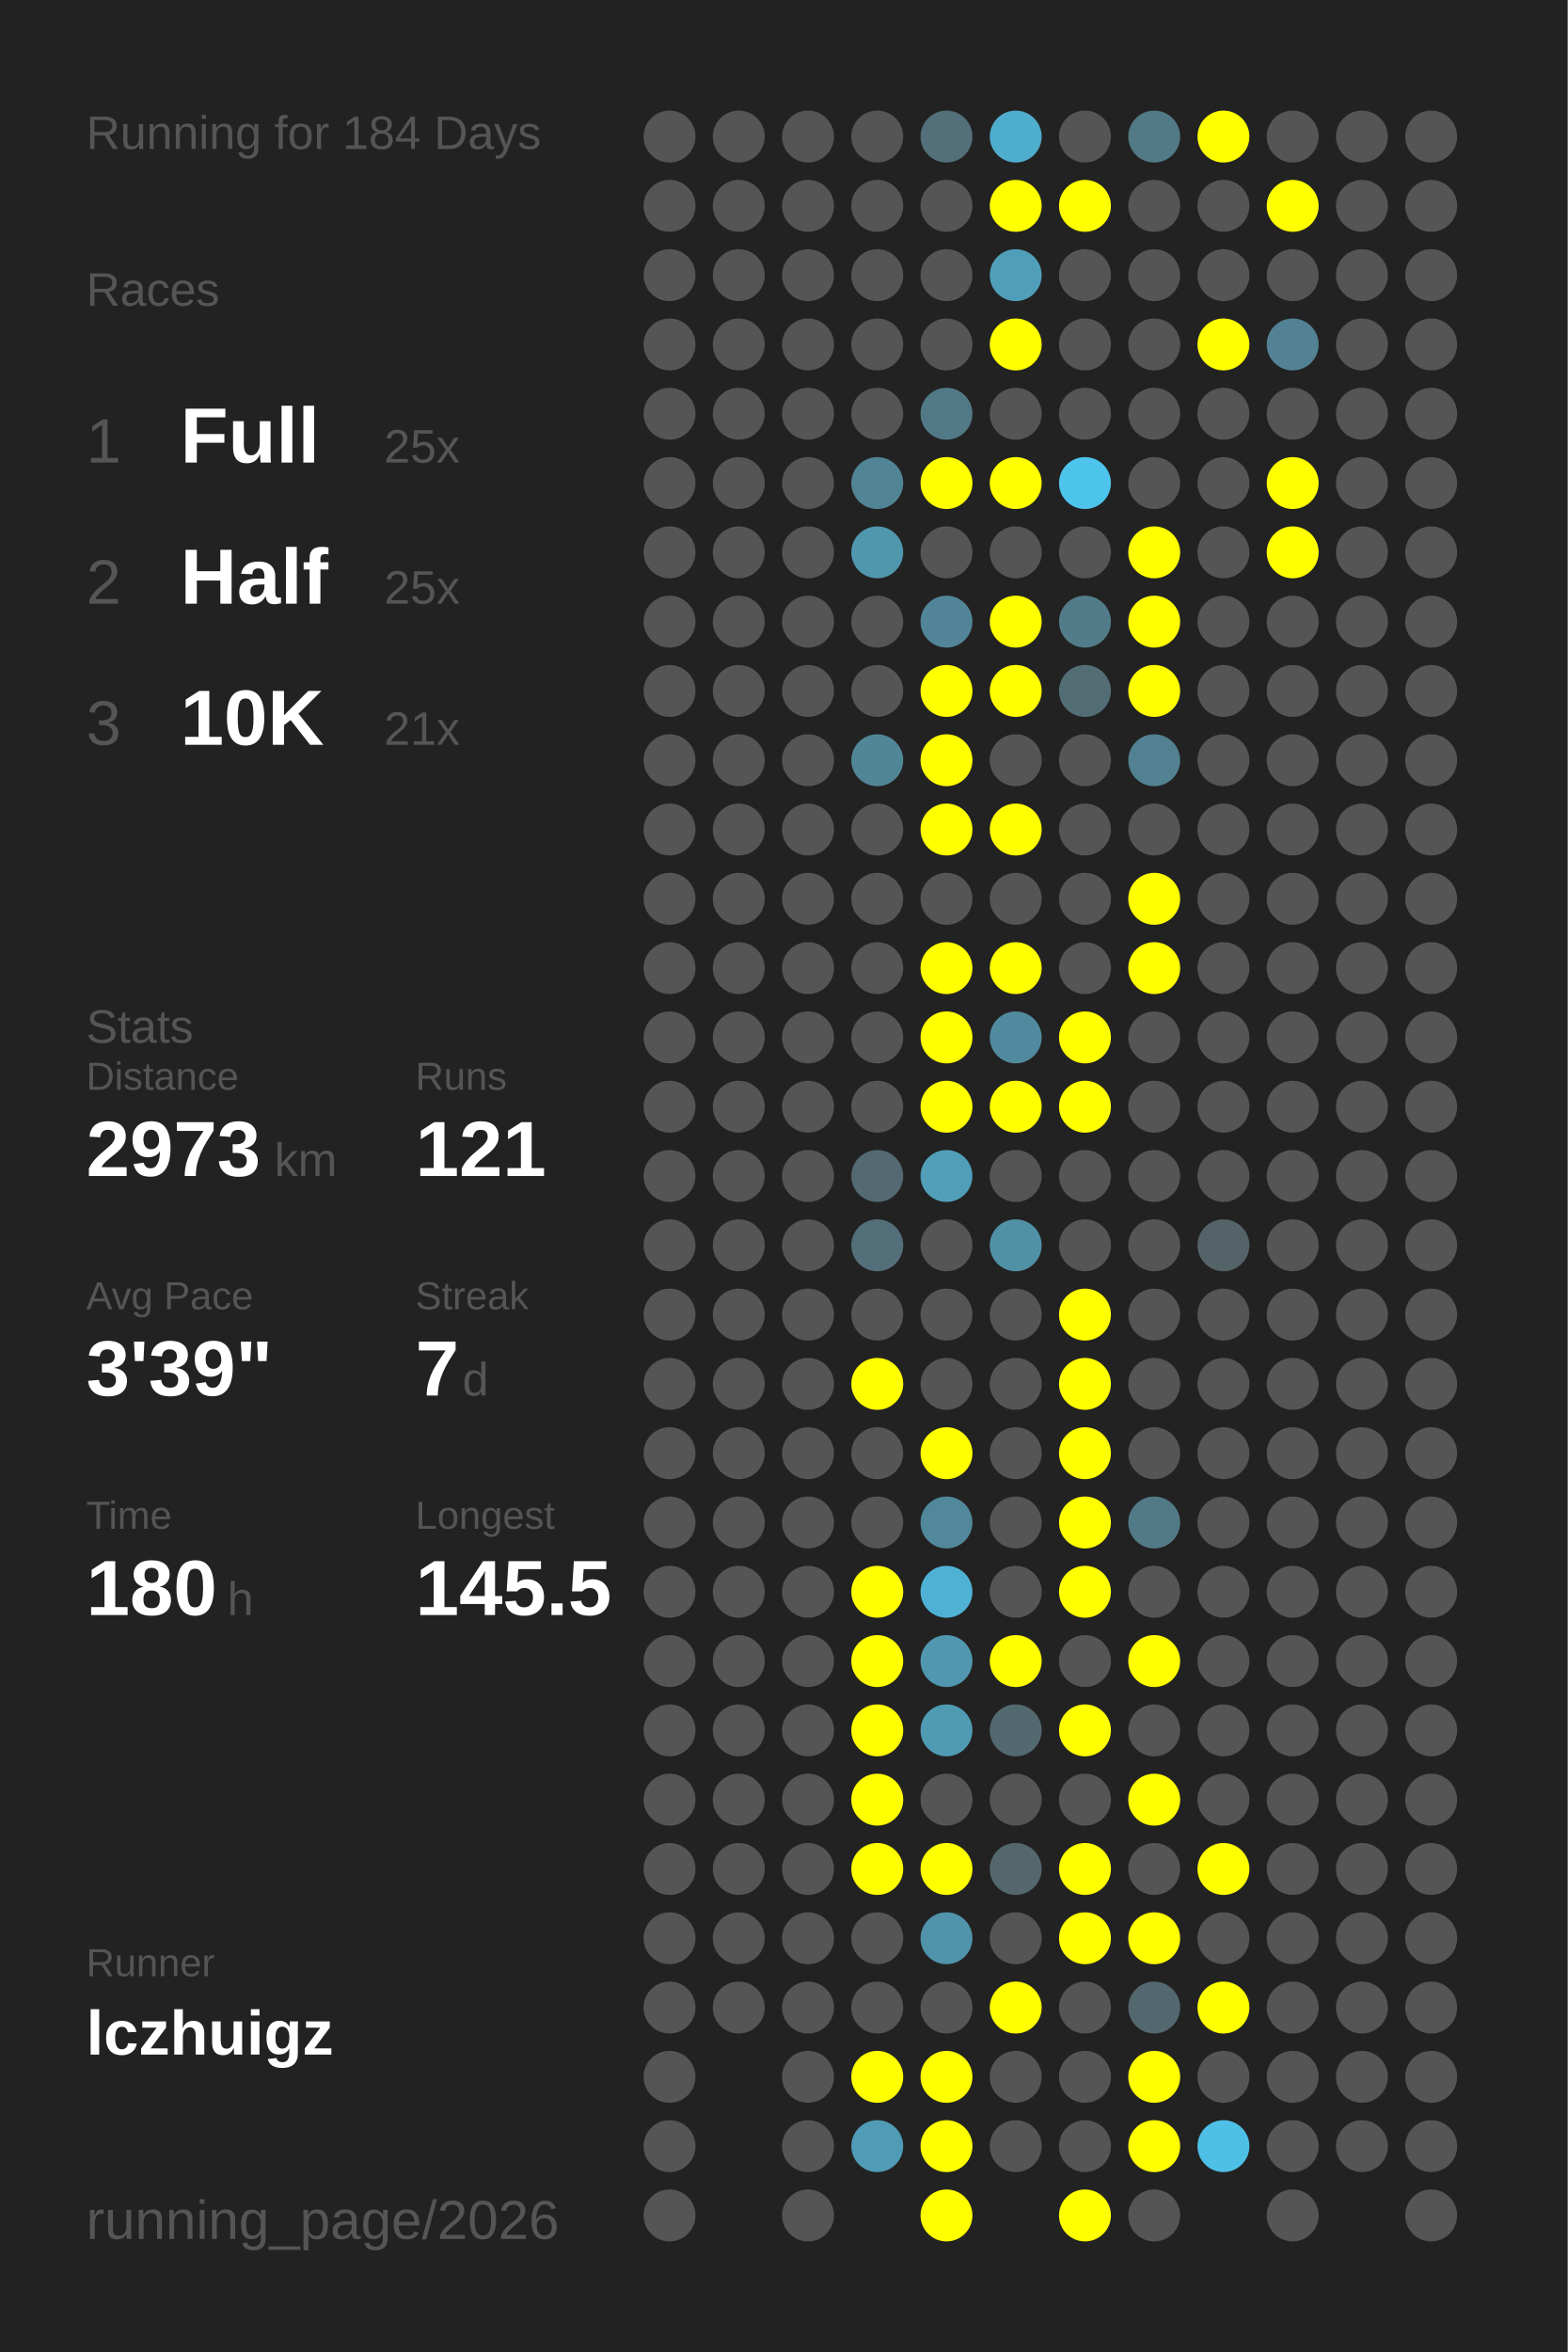
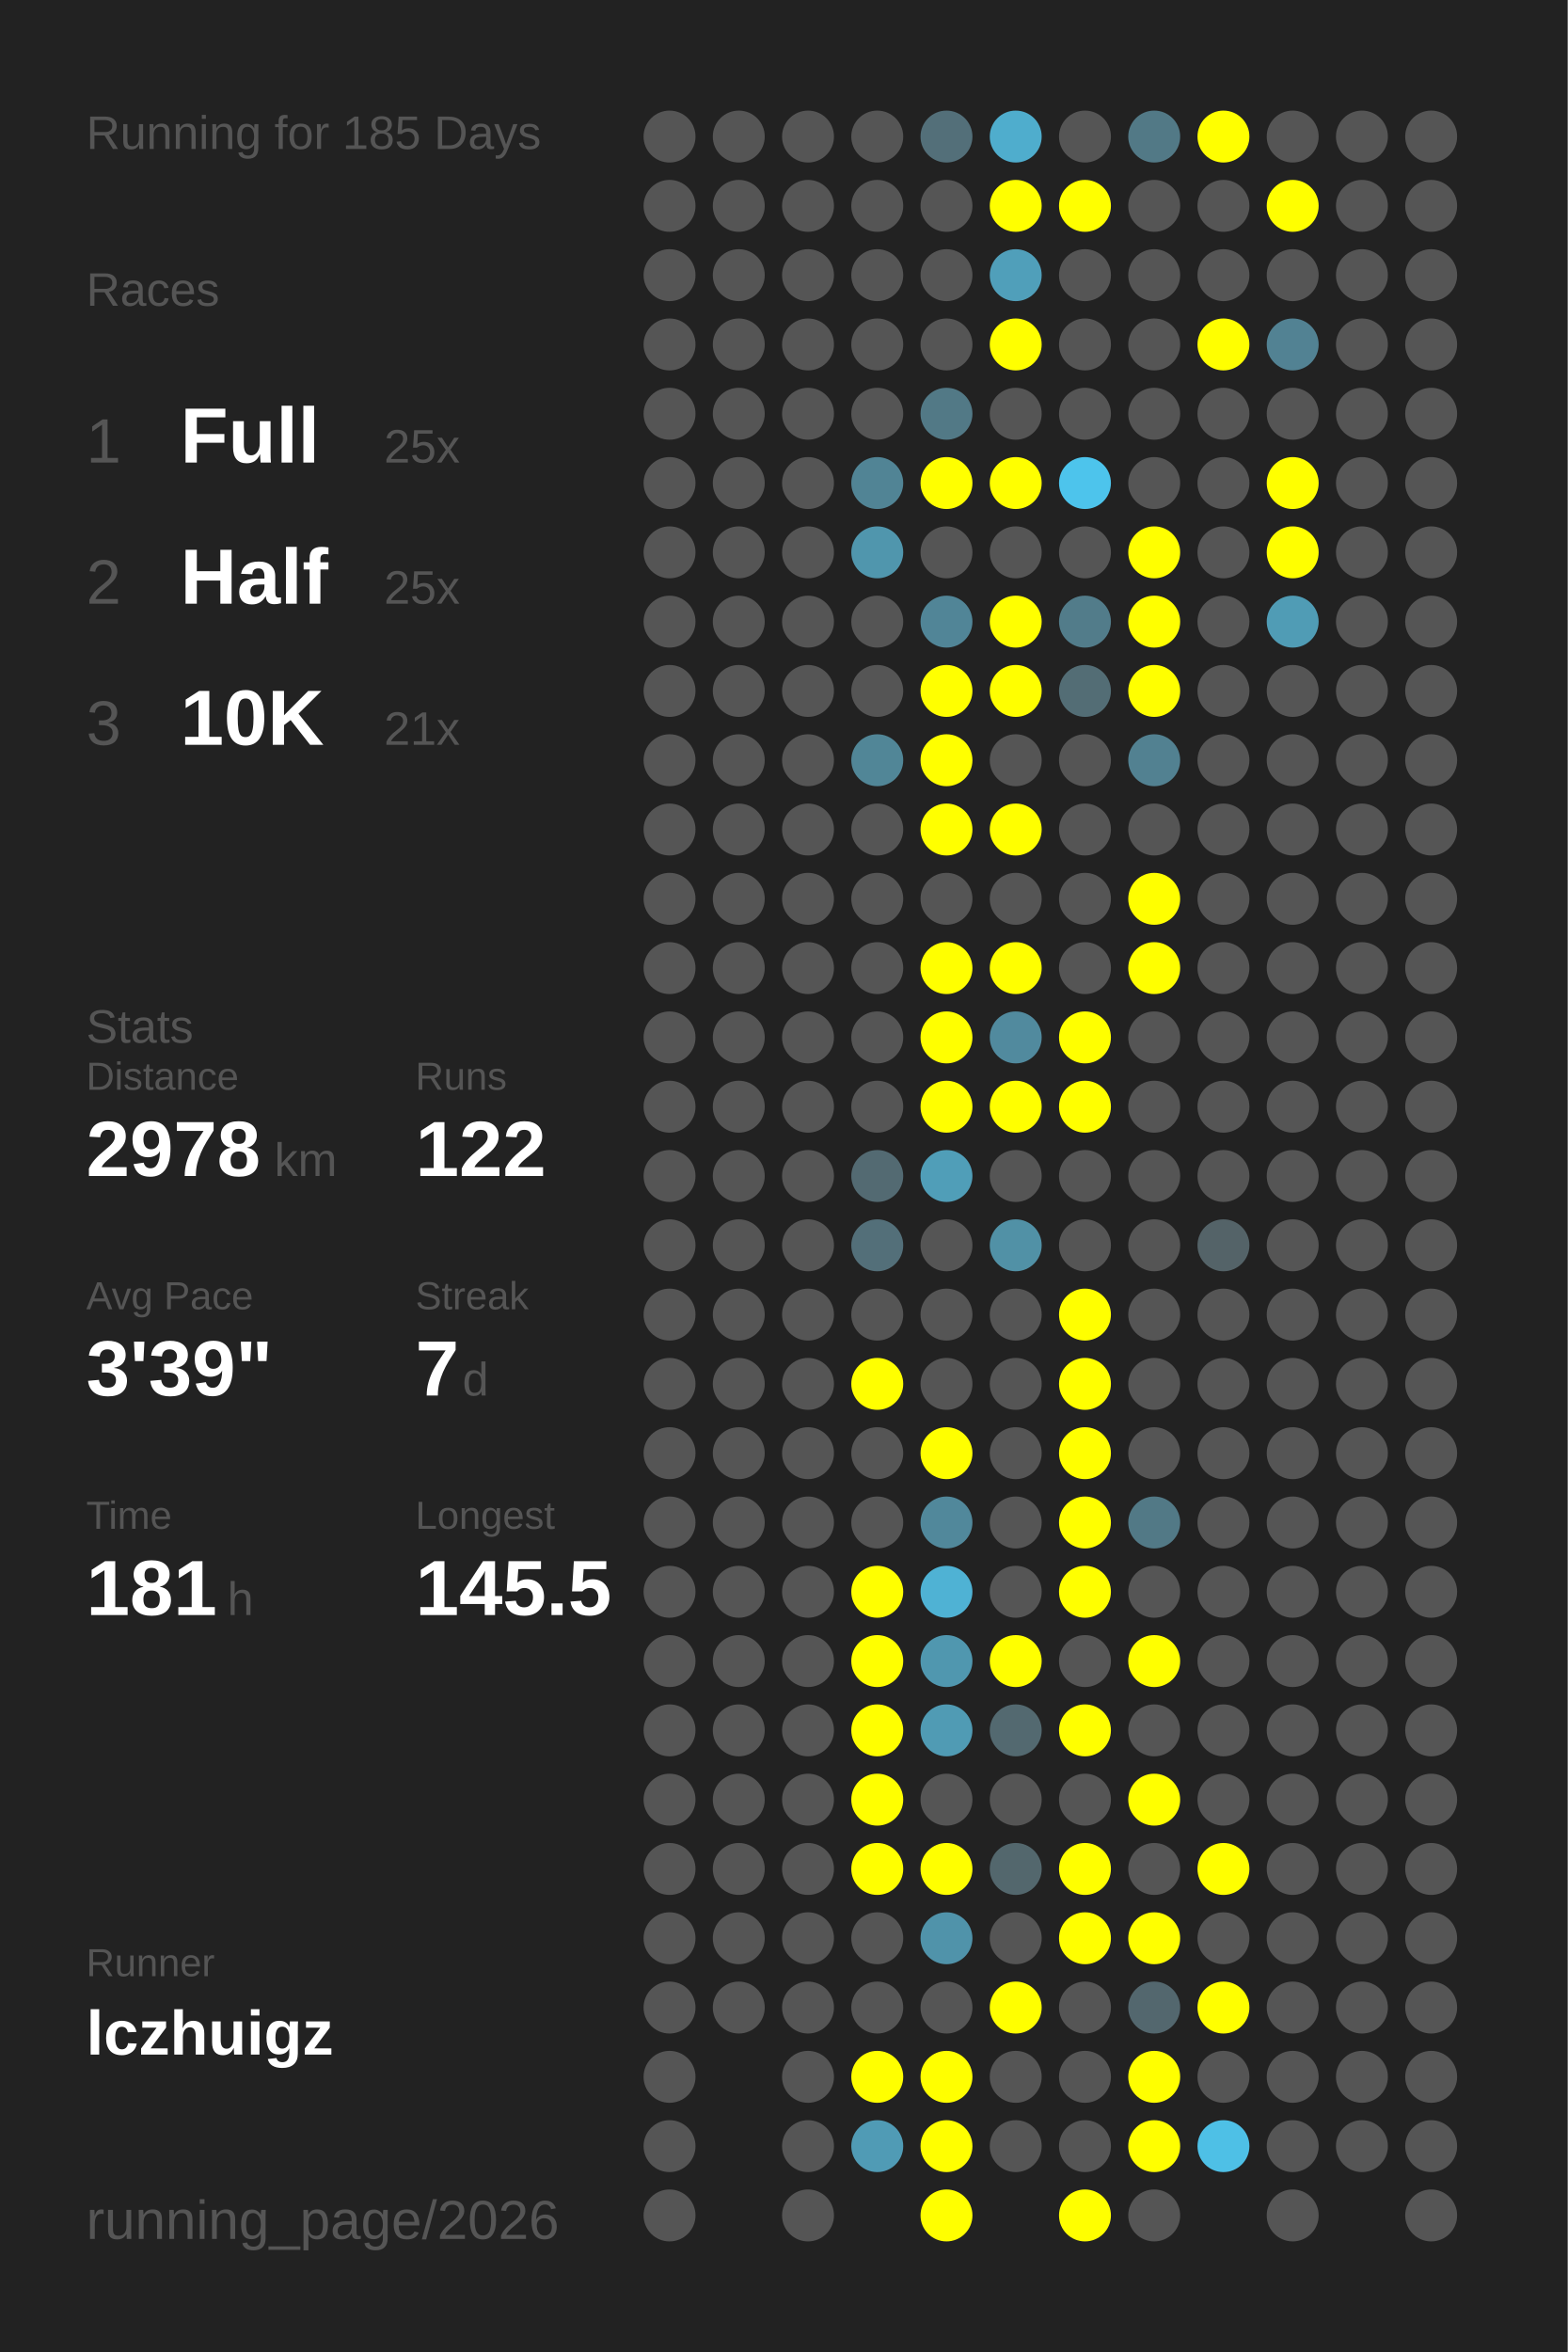
<svg xmlns="http://www.w3.org/2000/svg" baseProfile="full" height="300mm" version="1.1" viewBox="0,0,200,300" width="200mm">
  <defs />
  <rect fill="#222222" height="300" width="200" x="0" y="0" />
-   <text fill="#555555" style="font-size:6px; font-family:Arial;" x="11" y="19">Running for 184 Days</text>
+   <text fill="#555555" style="font-size:6px; font-family:Arial;" x="11" y="19">Running for 185 Days</text>
  <text fill="#555555" style="font-size:6px; font-family:Arial;" x="11" y="39">Races</text>
  <text fill="#555555" style="font-size:8px; font-family:Arial;" x="11" y="59">1</text>
  <text fill="#FFFFFF" style="font-size:10px; font-family:Arial; font-weight:bold;" x="23" y="59">Full</text>
  <text fill="#555555" style="font-size:6px; font-family:Arial;" x="49" y="59">25x</text>
  <text fill="#555555" style="font-size:8px; font-family:Arial;" x="11" y="77">2</text>
  <text fill="#FFFFFF" style="font-size:10px; font-family:Arial; font-weight:bold;" x="23" y="77">Half</text>
  <text fill="#555555" style="font-size:6px; font-family:Arial;" x="49" y="77">25x</text>
  <text fill="#555555" style="font-size:8px; font-family:Arial;" x="11" y="95">3</text>
  <text fill="#FFFFFF" style="font-size:10px; font-family:Arial; font-weight:bold;" x="23" y="95">10K</text>
  <text fill="#555555" style="font-size:6px; font-family:Arial;" x="49" y="95">21x</text>
  <text fill="#555555" style="font-size:6px; font-family:Arial;" x="11" y="133">Stats</text>
  <text fill="#555555" style="font-size:5px; font-family:Arial;" x="11" y="139">Distance</text>
-   <text fill="#FFFFFF" style="font-size:10px; font-family:Arial; font-weight:bold;" x="11" y="150">2973</text>
+   <text fill="#FFFFFF" style="font-size:10px; font-family:Arial; font-weight:bold;" x="11" y="150">2978</text>
  <text fill="#555555" style="font-size:6px; font-family:Arial;" x="35" y="150">km</text>
  <text fill="#555555" style="font-size:5px; font-family:Arial;" x="53" y="139">Runs</text>
-   <text fill="#FFFFFF" style="font-size:10px; font-family:Arial; font-weight:bold;" x="53" y="150">121</text>
+   <text fill="#FFFFFF" style="font-size:10px; font-family:Arial; font-weight:bold;" x="53" y="150">122</text>
  <text fill="#555555" style="font-size:5px; font-family:Arial;" x="11" y="167">Avg Pace</text>
  <text fill="#FFFFFF" style="font-size:10px; font-family:Arial; font-weight:bold;" x="11" y="178">3'39"</text>
  <text fill="#555555" style="font-size:5px; font-family:Arial;" x="53" y="167">Streak</text>
  <text fill="#FFFFFF" style="font-size:10px; font-family:Arial; font-weight:bold;" x="53" y="178">7</text>
  <text fill="#555555" style="font-size:6px; font-family:Arial;" x="59" y="178">d</text>
  <text fill="#555555" style="font-size:5px; font-family:Arial;" x="11" y="195">Time</text>
-   <text fill="#FFFFFF" style="font-size:10px; font-family:Arial; font-weight:bold;" x="11" y="206">180</text>
+   <text fill="#FFFFFF" style="font-size:10px; font-family:Arial; font-weight:bold;" x="11" y="206">181</text>
  <text fill="#555555" style="font-size:6px; font-family:Arial;" x="29" y="206">h</text>
  <text fill="#555555" style="font-size:5px; font-family:Arial;" x="53" y="195">Longest</text>
  <text fill="#FFFFFF" style="font-size:10px; font-family:Arial; font-weight:bold;" x="53" y="206">145.5</text>
  <text fill="#555555" style="font-size:5px; font-family:Arial;" x="11" y="252.065">Runner</text>
  <text fill="#FFFFFF" style="font-size:8px; font-family:Arial; font-weight:bold;" x="11" y="262.065">lczhuigz</text>
  <text fill="#555555" style="font-size:7px; font-family:Arial;" x="11" y="285.581">running_page/2026</text>
  <circle cx="85.417" cy="17.419" fill="#555555" r="3.312" />
  <circle cx="85.417" cy="26.258" fill="#555555" r="3.312" />
  <circle cx="85.417" cy="35.097" fill="#555555" r="3.312" />
  <circle cx="85.417" cy="43.935" fill="#555555" r="3.312" />
  <circle cx="85.417" cy="52.774" fill="#555555" r="3.312" />
  <circle cx="85.417" cy="61.613" fill="#555555" r="3.312" />
  <circle cx="85.417" cy="70.452" fill="#555555" r="3.312" />
  <circle cx="85.417" cy="79.29" fill="#555555" r="3.312" />
  <circle cx="85.417" cy="88.129" fill="#555555" r="3.312" />
  <circle cx="85.417" cy="96.968" fill="#555555" r="3.312" />
  <circle cx="85.417" cy="105.806" fill="#555555" r="3.312" />
  <circle cx="85.417" cy="114.645" fill="#555555" r="3.312" />
  <circle cx="85.417" cy="123.484" fill="#555555" r="3.312" />
  <circle cx="85.417" cy="132.323" fill="#555555" r="3.312" />
  <circle cx="85.417" cy="141.161" fill="#555555" r="3.312" />
  <circle cx="85.417" cy="150" fill="#555555" r="3.312" />
  <circle cx="85.417" cy="158.839" fill="#555555" r="3.312" />
  <circle cx="85.417" cy="167.677" fill="#555555" r="3.312" />
  <circle cx="85.417" cy="176.516" fill="#555555" r="3.312" />
  <circle cx="85.417" cy="185.355" fill="#555555" r="3.312" />
  <circle cx="85.417" cy="194.194" fill="#555555" r="3.312" />
  <circle cx="85.417" cy="203.032" fill="#555555" r="3.312" />
  <circle cx="85.417" cy="211.871" fill="#555555" r="3.312" />
  <circle cx="85.417" cy="220.71" fill="#555555" r="3.312" />
  <circle cx="85.417" cy="229.548" fill="#555555" r="3.312" />
  <circle cx="85.417" cy="238.387" fill="#555555" r="3.312" />
  <circle cx="85.417" cy="247.226" fill="#555555" r="3.312" />
  <circle cx="85.417" cy="256.065" fill="#555555" r="3.312" />
  <circle cx="85.417" cy="264.903" fill="#555555" r="3.312" />
  <circle cx="85.417" cy="273.742" fill="#555555" r="3.312" />
  <circle cx="85.417" cy="282.581" fill="#555555" r="3.312" />
  <circle cx="94.25" cy="17.419" fill="#555555" r="3.312" />
  <circle cx="94.25" cy="26.258" fill="#555555" r="3.312" />
  <circle cx="94.25" cy="35.097" fill="#555555" r="3.312" />
  <circle cx="94.25" cy="43.935" fill="#555555" r="3.312" />
  <circle cx="94.25" cy="52.774" fill="#555555" r="3.312" />
  <circle cx="94.25" cy="61.613" fill="#555555" r="3.312" />
  <circle cx="94.25" cy="70.452" fill="#555555" r="3.312" />
  <circle cx="94.25" cy="79.29" fill="#555555" r="3.312" />
  <circle cx="94.25" cy="88.129" fill="#555555" r="3.312" />
  <circle cx="94.25" cy="96.968" fill="#555555" r="3.312" />
  <circle cx="94.25" cy="105.806" fill="#555555" r="3.312" />
  <circle cx="94.25" cy="114.645" fill="#555555" r="3.312" />
  <circle cx="94.25" cy="123.484" fill="#555555" r="3.312" />
  <circle cx="94.25" cy="132.323" fill="#555555" r="3.312" />
  <circle cx="94.25" cy="141.161" fill="#555555" r="3.312" />
  <circle cx="94.25" cy="150" fill="#555555" r="3.312" />
  <circle cx="94.25" cy="158.839" fill="#555555" r="3.312" />
  <circle cx="94.25" cy="167.677" fill="#555555" r="3.312" />
  <circle cx="94.25" cy="176.516" fill="#555555" r="3.312" />
  <circle cx="94.25" cy="185.355" fill="#555555" r="3.312" />
  <circle cx="94.25" cy="194.194" fill="#555555" r="3.312" />
  <circle cx="94.25" cy="203.032" fill="#555555" r="3.312" />
  <circle cx="94.25" cy="211.871" fill="#555555" r="3.312" />
  <circle cx="94.25" cy="220.71" fill="#555555" r="3.312" />
  <circle cx="94.25" cy="229.548" fill="#555555" r="3.312" />
  <circle cx="94.25" cy="238.387" fill="#555555" r="3.312" />
  <circle cx="94.25" cy="247.226" fill="#555555" r="3.312" />
  <circle cx="94.25" cy="256.065" fill="#555555" r="3.312" />
  <circle cx="103.083" cy="17.419" fill="#555555" r="3.312" />
  <circle cx="103.083" cy="26.258" fill="#555555" r="3.312" />
  <circle cx="103.083" cy="35.097" fill="#555555" r="3.312" />
  <circle cx="103.083" cy="43.935" fill="#555555" r="3.312" />
  <circle cx="103.083" cy="52.774" fill="#555555" r="3.312" />
  <circle cx="103.083" cy="61.613" fill="#555555" r="3.312" />
  <circle cx="103.083" cy="70.452" fill="#555555" r="3.312" />
  <circle cx="103.083" cy="79.29" fill="#555555" r="3.312" />
  <circle cx="103.083" cy="88.129" fill="#555555" r="3.312" />
  <circle cx="103.083" cy="96.968" fill="#555555" r="3.312" />
  <circle cx="103.083" cy="105.806" fill="#555555" r="3.312" />
  <circle cx="103.083" cy="114.645" fill="#555555" r="3.312" />
  <circle cx="103.083" cy="123.484" fill="#555555" r="3.312" />
  <circle cx="103.083" cy="132.323" fill="#555555" r="3.312" />
  <circle cx="103.083" cy="141.161" fill="#555555" r="3.312" />
  <circle cx="103.083" cy="150" fill="#555555" r="3.312" />
  <circle cx="103.083" cy="158.839" fill="#555555" r="3.312" />
  <circle cx="103.083" cy="167.677" fill="#555555" r="3.312" />
  <circle cx="103.083" cy="176.516" fill="#555555" r="3.312" />
  <circle cx="103.083" cy="185.355" fill="#555555" r="3.312" />
  <circle cx="103.083" cy="194.194" fill="#555555" r="3.312" />
  <circle cx="103.083" cy="203.032" fill="#555555" r="3.312" />
  <circle cx="103.083" cy="211.871" fill="#555555" r="3.312" />
  <circle cx="103.083" cy="220.71" fill="#555555" r="3.312" />
  <circle cx="103.083" cy="229.548" fill="#555555" r="3.312" />
  <circle cx="103.083" cy="238.387" fill="#555555" r="3.312" />
  <circle cx="103.083" cy="247.226" fill="#555555" r="3.312" />
  <circle cx="103.083" cy="256.065" fill="#555555" r="3.312" />
  <circle cx="103.083" cy="264.903" fill="#555555" r="3.312" />
  <circle cx="103.083" cy="273.742" fill="#555555" r="3.312" />
  <circle cx="103.083" cy="282.581" fill="#555555" r="3.312" />
  <circle cx="111.917" cy="17.419" fill="#555555" r="3.312" />
  <circle cx="111.917" cy="26.258" fill="#555555" r="3.312" />
  <circle cx="111.917" cy="35.097" fill="#555555" r="3.312" />
  <circle cx="111.917" cy="43.935" fill="#555555" r="3.312" />
  <circle cx="111.917" cy="52.774" fill="#555555" r="3.312" />
  <circle cx="111.917" cy="61.613" fill="#518495" r="3.312" />
  <circle cx="111.917" cy="70.452" fill="#5096ad" r="3.312" />
  <circle cx="111.917" cy="79.29" fill="#555555" r="3.312" />
  <circle cx="111.917" cy="88.129" fill="#555555" r="3.312" />
  <circle cx="111.917" cy="96.968" fill="#518697" r="3.312" />
  <circle cx="111.917" cy="105.806" fill="#555555" r="3.312" />
  <circle cx="111.917" cy="114.645" fill="#555555" r="3.312" />
  <circle cx="111.917" cy="123.484" fill="#555555" r="3.312" />
  <circle cx="111.917" cy="132.323" fill="#555555" r="3.312" />
  <circle cx="111.917" cy="141.161" fill="#555555" r="3.312" />
  <circle cx="111.917" cy="150" fill="#536a72" r="3.312" />
  <circle cx="111.917" cy="158.839" fill="#536f79" r="3.312" />
  <circle cx="111.917" cy="167.677" fill="#555555" r="3.312" />
  <circle cx="111.917" cy="176.516" fill="#FFFF00" r="3.312" />
  <circle cx="111.917" cy="185.355" fill="#555555" r="3.312" />
  <circle cx="111.917" cy="194.194" fill="#555555" r="3.312" />
  <circle cx="111.917" cy="203.032" fill="#FFFF00" r="3.312" />
  <circle cx="111.917" cy="211.871" fill="#FFFF00" r="3.312" />
  <circle cx="111.917" cy="220.71" fill="#FFFF00" r="3.312" />
  <circle cx="111.917" cy="229.548" fill="#FFFF00" r="3.312" />
  <circle cx="111.917" cy="238.387" fill="#FFFF00" r="3.312" />
  <circle cx="111.917" cy="247.226" fill="#555555" r="3.312" />
  <circle cx="111.917" cy="256.065" fill="#555555" r="3.312" />
  <circle cx="111.917" cy="264.903" fill="#FFFF00" r="3.312" />
  <circle cx="111.917" cy="273.742" fill="#509bb5" r="3.312" />
  <circle cx="120.75" cy="17.419" fill="#536f79" r="3.312" />
  <circle cx="120.75" cy="26.258" fill="#555555" r="3.312" />
  <circle cx="120.75" cy="35.097" fill="#555555" r="3.312" />
  <circle cx="120.75" cy="43.935" fill="#555555" r="3.312" />
  <circle cx="120.75" cy="52.774" fill="#527986" r="3.312" />
  <circle cx="120.75" cy="61.613" fill="#FFFF00" r="3.312" />
  <circle cx="120.75" cy="70.452" fill="#555555" r="3.312" />
  <circle cx="120.75" cy="79.29" fill="#518597" r="3.312" />
  <circle cx="120.75" cy="88.129" fill="#FFFF00" r="3.312" />
  <circle cx="120.75" cy="96.968" fill="#FFFF00" r="3.312" />
  <circle cx="120.75" cy="105.806" fill="#FFFF00" r="3.312" />
  <circle cx="120.75" cy="114.645" fill="#555555" r="3.312" />
  <circle cx="120.75" cy="123.484" fill="#FFFF00" r="3.312" />
  <circle cx="120.75" cy="132.323" fill="#FFFF00" r="3.312" />
  <circle cx="120.75" cy="141.161" fill="#FFFF00" r="3.312" />
  <circle cx="120.75" cy="150" fill="#509eb8" r="3.312" />
  <circle cx="120.75" cy="158.839" fill="#555555" r="3.312" />
  <circle cx="120.75" cy="167.677" fill="#555555" r="3.312" />
  <circle cx="120.75" cy="176.516" fill="#555555" r="3.312" />
  <circle cx="120.75" cy="185.355" fill="#FFFF00" r="3.312" />
  <circle cx="120.75" cy="194.194" fill="#51889b" r="3.312" />
  <circle cx="120.75" cy="203.032" fill="#4fb2d4" r="3.312" />
  <circle cx="120.75" cy="211.871" fill="#5097af" r="3.312" />
  <circle cx="120.75" cy="220.71" fill="#509bb4" r="3.312" />
  <circle cx="120.75" cy="229.548" fill="#555555" r="3.312" />
  <circle cx="120.75" cy="238.387" fill="#FFFF00" r="3.312" />
  <circle cx="120.75" cy="247.226" fill="#5093aa" r="3.312" />
  <circle cx="120.75" cy="256.065" fill="#555555" r="3.312" />
  <circle cx="120.75" cy="264.903" fill="#FFFF00" r="3.312" />
  <circle cx="120.75" cy="273.742" fill="#FFFF00" r="3.312" />
  <circle cx="120.75" cy="282.581" fill="#FFFF00" r="3.312" />
  <circle cx="129.583" cy="17.419" fill="#4fadcd" r="3.312" />
  <circle cx="129.583" cy="26.258" fill="#FFFF00" r="3.312" />
  <circle cx="129.583" cy="35.097" fill="#509fba" r="3.312" />
  <circle cx="129.583" cy="43.935" fill="#FFFF00" r="3.312" />
  <circle cx="129.583" cy="52.774" fill="#555555" r="3.312" />
  <circle cx="129.583" cy="61.613" fill="#FFFF00" r="3.312" />
  <circle cx="129.583" cy="70.452" fill="#555555" r="3.312" />
  <circle cx="129.583" cy="79.29" fill="#FFFF00" r="3.312" />
  <circle cx="129.583" cy="88.129" fill="#FFFF00" r="3.312" />
  <circle cx="129.583" cy="96.968" fill="#555555" r="3.312" />
  <circle cx="129.583" cy="105.806" fill="#FFFF00" r="3.312" />
  <circle cx="129.583" cy="114.645" fill="#555555" r="3.312" />
  <circle cx="129.583" cy="123.484" fill="#FFFF00" r="3.312" />
  <circle cx="129.583" cy="132.323" fill="#518a9e" r="3.312" />
  <circle cx="129.583" cy="141.161" fill="#FFFF00" r="3.312" />
  <circle cx="129.583" cy="150" fill="#555555" r="3.312" />
  <circle cx="129.583" cy="158.839" fill="#5191a6" r="3.312" />
  <circle cx="129.583" cy="167.677" fill="#555555" r="3.312" />
  <circle cx="129.583" cy="176.516" fill="#555555" r="3.312" />
  <circle cx="129.583" cy="185.355" fill="#555555" r="3.312" />
  <circle cx="129.583" cy="194.194" fill="#555555" r="3.312" />
  <circle cx="129.583" cy="203.032" fill="#555555" r="3.312" />
  <circle cx="129.583" cy="211.871" fill="#FFFF00" r="3.312" />
  <circle cx="129.583" cy="220.71" fill="#536970" r="3.312" />
  <circle cx="129.583" cy="229.548" fill="#555555" r="3.312" />
  <circle cx="129.583" cy="238.387" fill="#53676d" r="3.312" />
  <circle cx="129.583" cy="247.226" fill="#555555" r="3.312" />
  <circle cx="129.583" cy="256.065" fill="#FFFF00" r="3.312" />
  <circle cx="129.583" cy="264.903" fill="#555555" r="3.312" />
  <circle cx="129.583" cy="273.742" fill="#555555" r="3.312" />
  <circle cx="138.417" cy="17.419" fill="#555555" r="3.312" />
  <circle cx="138.417" cy="26.258" fill="#FFFF00" r="3.312" />
  <circle cx="138.417" cy="35.097" fill="#555555" r="3.312" />
  <circle cx="138.417" cy="43.935" fill="#555555" r="3.312" />
  <circle cx="138.417" cy="52.774" fill="#555555" r="3.312" />
  <circle cx="138.417" cy="61.613" fill="#4dc4ec" r="3.312" />
  <circle cx="138.417" cy="70.452" fill="#555555" r="3.312" />
  <circle cx="138.417" cy="79.29" fill="#527c8a" r="3.312" />
  <circle cx="138.417" cy="88.129" fill="#536d75" r="3.312" />
  <circle cx="138.417" cy="96.968" fill="#555555" r="3.312" />
  <circle cx="138.417" cy="105.806" fill="#555555" r="3.312" />
  <circle cx="138.417" cy="114.645" fill="#555555" r="3.312" />
  <circle cx="138.417" cy="123.484" fill="#555555" r="3.312" />
  <circle cx="138.417" cy="132.323" fill="#FFFF00" r="3.312" />
  <circle cx="138.417" cy="141.161" fill="#FFFF00" r="3.312" />
  <circle cx="138.417" cy="150" fill="#555555" r="3.312" />
  <circle cx="138.417" cy="158.839" fill="#555555" r="3.312" />
  <circle cx="138.417" cy="167.677" fill="#FFFF00" r="3.312" />
  <circle cx="138.417" cy="176.516" fill="#FFFF00" r="3.312" />
  <circle cx="138.417" cy="185.355" fill="#FFFF00" r="3.312" />
  <circle cx="138.417" cy="194.194" fill="#FFFF00" r="3.312" />
  <circle cx="138.417" cy="203.032" fill="#FFFF00" r="3.312" />
  <circle cx="138.417" cy="211.871" fill="#555555" r="3.312" />
  <circle cx="138.417" cy="220.71" fill="#FFFF00" r="3.312" />
  <circle cx="138.417" cy="229.548" fill="#555555" r="3.312" />
  <circle cx="138.417" cy="238.387" fill="#FFFF00" r="3.312" />
  <circle cx="138.417" cy="247.226" fill="#FFFF00" r="3.312" />
  <circle cx="138.417" cy="256.065" fill="#555555" r="3.312" />
  <circle cx="138.417" cy="264.903" fill="#555555" r="3.312" />
  <circle cx="138.417" cy="273.742" fill="#555555" r="3.312" />
  <circle cx="138.417" cy="282.581" fill="#FFFF00" r="3.312" />
  <circle cx="147.25" cy="17.419" fill="#527986" r="3.312" />
  <circle cx="147.25" cy="26.258" fill="#555555" r="3.312" />
  <circle cx="147.25" cy="35.097" fill="#555555" r="3.312" />
  <circle cx="147.25" cy="43.935" fill="#555555" r="3.312" />
  <circle cx="147.25" cy="52.774" fill="#555555" r="3.312" />
  <circle cx="147.25" cy="61.613" fill="#555555" r="3.312" />
  <circle cx="147.25" cy="70.452" fill="#FFFF00" r="3.312" />
  <circle cx="147.25" cy="79.29" fill="#FFFF00" r="3.312" />
  <circle cx="147.25" cy="88.129" fill="#FFFF00" r="3.312" />
  <circle cx="147.25" cy="96.968" fill="#528191" r="3.312" />
  <circle cx="147.25" cy="105.806" fill="#555555" r="3.312" />
  <circle cx="147.25" cy="114.645" fill="#FFFF00" r="3.312" />
  <circle cx="147.25" cy="123.484" fill="#FFFF00" r="3.312" />
  <circle cx="147.25" cy="132.323" fill="#555555" r="3.312" />
  <circle cx="147.25" cy="141.161" fill="#555555" r="3.312" />
  <circle cx="147.25" cy="150" fill="#555555" r="3.312" />
  <circle cx="147.25" cy="158.839" fill="#555555" r="3.312" />
  <circle cx="147.25" cy="167.677" fill="#555555" r="3.312" />
  <circle cx="147.25" cy="176.516" fill="#555555" r="3.312" />
  <circle cx="147.25" cy="185.355" fill="#555555" r="3.312" />
  <circle cx="147.25" cy="194.194" fill="#527986" r="3.312" />
  <circle cx="147.25" cy="203.032" fill="#555555" r="3.312" />
  <circle cx="147.25" cy="211.871" fill="#FFFF00" r="3.312" />
  <circle cx="147.25" cy="220.71" fill="#555555" r="3.312" />
  <circle cx="147.25" cy="229.548" fill="#FFFF00" r="3.312" />
  <circle cx="147.25" cy="238.387" fill="#555555" r="3.312" />
  <circle cx="147.25" cy="247.226" fill="#FFFF00" r="3.312" />
  <circle cx="147.25" cy="256.065" fill="#53676e" r="3.312" />
  <circle cx="147.25" cy="264.903" fill="#FFFF00" r="3.312" />
  <circle cx="147.25" cy="273.742" fill="#FFFF00" r="3.312" />
  <circle cx="147.25" cy="282.581" fill="#555555" r="3.312" />
  <circle cx="156.083" cy="17.419" fill="#FFFF00" r="3.312" />
  <circle cx="156.083" cy="26.258" fill="#555555" r="3.312" />
  <circle cx="156.083" cy="35.097" fill="#555555" r="3.312" />
  <circle cx="156.083" cy="43.935" fill="#FFFF00" r="3.312" />
  <circle cx="156.083" cy="52.774" fill="#555555" r="3.312" />
  <circle cx="156.083" cy="61.613" fill="#555555" r="3.312" />
  <circle cx="156.083" cy="70.452" fill="#555555" r="3.312" />
  <circle cx="156.083" cy="79.29" fill="#555555" r="3.312" />
  <circle cx="156.083" cy="88.129" fill="#555555" r="3.312" />
  <circle cx="156.083" cy="96.968" fill="#555555" r="3.312" />
  <circle cx="156.083" cy="105.806" fill="#555555" r="3.312" />
  <circle cx="156.083" cy="114.645" fill="#555555" r="3.312" />
  <circle cx="156.083" cy="123.484" fill="#555555" r="3.312" />
  <circle cx="156.083" cy="132.323" fill="#555555" r="3.312" />
  <circle cx="156.083" cy="141.161" fill="#555555" r="3.312" />
  <circle cx="156.083" cy="150" fill="#555555" r="3.312" />
  <circle cx="156.083" cy="158.839" fill="#546368" r="3.312" />
  <circle cx="156.083" cy="167.677" fill="#555555" r="3.312" />
  <circle cx="156.083" cy="176.516" fill="#555555" r="3.312" />
  <circle cx="156.083" cy="185.355" fill="#555555" r="3.312" />
  <circle cx="156.083" cy="194.194" fill="#555555" r="3.312" />
  <circle cx="156.083" cy="203.032" fill="#555555" r="3.312" />
  <circle cx="156.083" cy="211.871" fill="#555555" r="3.312" />
  <circle cx="156.083" cy="220.71" fill="#555555" r="3.312" />
  <circle cx="156.083" cy="229.548" fill="#555555" r="3.312" />
  <circle cx="156.083" cy="238.387" fill="#FFFF00" r="3.312" />
  <circle cx="156.083" cy="247.226" fill="#555555" r="3.312" />
  <circle cx="156.083" cy="256.065" fill="#FFFF00" r="3.312" />
  <circle cx="156.083" cy="264.903" fill="#555555" r="3.312" />
  <circle cx="156.083" cy="273.742" fill="#4ec0e6" r="3.312" />
  <circle cx="164.917" cy="17.419" fill="#555555" r="3.312" />
  <circle cx="164.917" cy="26.258" fill="#FFFF00" r="3.312" />
  <circle cx="164.917" cy="35.097" fill="#555555" r="3.312" />
  <circle cx="164.917" cy="43.935" fill="#528293" r="3.312" />
  <circle cx="164.917" cy="52.774" fill="#555555" r="3.312" />
  <circle cx="164.917" cy="61.613" fill="#FFFF00" r="3.312" />
  <circle cx="164.917" cy="70.452" fill="#FFFF00" r="3.312" />
-   <circle cx="164.917" cy="79.29" fill="#555555" r="3.312" />
+   <circle cx="164.917" cy="79.29" fill="#509cb5" r="3.312" />
  <circle cx="164.917" cy="88.129" fill="#555555" r="3.312" />
  <circle cx="164.917" cy="96.968" fill="#555555" r="3.312" />
  <circle cx="164.917" cy="105.806" fill="#555555" r="3.312" />
  <circle cx="164.917" cy="114.645" fill="#555555" r="3.312" />
  <circle cx="164.917" cy="123.484" fill="#555555" r="3.312" />
  <circle cx="164.917" cy="132.323" fill="#555555" r="3.312" />
  <circle cx="164.917" cy="141.161" fill="#555555" r="3.312" />
  <circle cx="164.917" cy="150" fill="#555555" r="3.312" />
  <circle cx="164.917" cy="158.839" fill="#555555" r="3.312" />
  <circle cx="164.917" cy="167.677" fill="#555555" r="3.312" />
  <circle cx="164.917" cy="176.516" fill="#555555" r="3.312" />
  <circle cx="164.917" cy="185.355" fill="#555555" r="3.312" />
  <circle cx="164.917" cy="194.194" fill="#555555" r="3.312" />
  <circle cx="164.917" cy="203.032" fill="#555555" r="3.312" />
  <circle cx="164.917" cy="211.871" fill="#555555" r="3.312" />
  <circle cx="164.917" cy="220.71" fill="#555555" r="3.312" />
  <circle cx="164.917" cy="229.548" fill="#555555" r="3.312" />
  <circle cx="164.917" cy="238.387" fill="#555555" r="3.312" />
  <circle cx="164.917" cy="247.226" fill="#555555" r="3.312" />
  <circle cx="164.917" cy="256.065" fill="#555555" r="3.312" />
  <circle cx="164.917" cy="264.903" fill="#555555" r="3.312" />
  <circle cx="164.917" cy="273.742" fill="#555555" r="3.312" />
  <circle cx="164.917" cy="282.581" fill="#555555" r="3.312" />
  <circle cx="173.75" cy="17.419" fill="#555555" r="3.312" />
  <circle cx="173.75" cy="26.258" fill="#555555" r="3.312" />
  <circle cx="173.75" cy="35.097" fill="#555555" r="3.312" />
  <circle cx="173.75" cy="43.935" fill="#555555" r="3.312" />
  <circle cx="173.75" cy="52.774" fill="#555555" r="3.312" />
  <circle cx="173.75" cy="61.613" fill="#555555" r="3.312" />
  <circle cx="173.75" cy="70.452" fill="#555555" r="3.312" />
  <circle cx="173.75" cy="79.29" fill="#555555" r="3.312" />
  <circle cx="173.75" cy="88.129" fill="#555555" r="3.312" />
  <circle cx="173.75" cy="96.968" fill="#555555" r="3.312" />
  <circle cx="173.75" cy="105.806" fill="#555555" r="3.312" />
  <circle cx="173.75" cy="114.645" fill="#555555" r="3.312" />
  <circle cx="173.75" cy="123.484" fill="#555555" r="3.312" />
  <circle cx="173.75" cy="132.323" fill="#555555" r="3.312" />
  <circle cx="173.75" cy="141.161" fill="#555555" r="3.312" />
  <circle cx="173.75" cy="150" fill="#555555" r="3.312" />
  <circle cx="173.75" cy="158.839" fill="#555555" r="3.312" />
  <circle cx="173.75" cy="167.677" fill="#555555" r="3.312" />
  <circle cx="173.75" cy="176.516" fill="#555555" r="3.312" />
  <circle cx="173.75" cy="185.355" fill="#555555" r="3.312" />
  <circle cx="173.75" cy="194.194" fill="#555555" r="3.312" />
  <circle cx="173.75" cy="203.032" fill="#555555" r="3.312" />
  <circle cx="173.75" cy="211.871" fill="#555555" r="3.312" />
  <circle cx="173.75" cy="220.71" fill="#555555" r="3.312" />
  <circle cx="173.75" cy="229.548" fill="#555555" r="3.312" />
  <circle cx="173.75" cy="238.387" fill="#555555" r="3.312" />
  <circle cx="173.75" cy="247.226" fill="#555555" r="3.312" />
  <circle cx="173.75" cy="256.065" fill="#555555" r="3.312" />
  <circle cx="173.75" cy="264.903" fill="#555555" r="3.312" />
  <circle cx="173.75" cy="273.742" fill="#555555" r="3.312" />
  <circle cx="182.583" cy="17.419" fill="#555555" r="3.312" />
  <circle cx="182.583" cy="26.258" fill="#555555" r="3.312" />
  <circle cx="182.583" cy="35.097" fill="#555555" r="3.312" />
  <circle cx="182.583" cy="43.935" fill="#555555" r="3.312" />
  <circle cx="182.583" cy="52.774" fill="#555555" r="3.312" />
  <circle cx="182.583" cy="61.613" fill="#555555" r="3.312" />
  <circle cx="182.583" cy="70.452" fill="#555555" r="3.312" />
  <circle cx="182.583" cy="79.29" fill="#555555" r="3.312" />
  <circle cx="182.583" cy="88.129" fill="#555555" r="3.312" />
  <circle cx="182.583" cy="96.968" fill="#555555" r="3.312" />
  <circle cx="182.583" cy="105.806" fill="#555555" r="3.312" />
  <circle cx="182.583" cy="114.645" fill="#555555" r="3.312" />
  <circle cx="182.583" cy="123.484" fill="#555555" r="3.312" />
  <circle cx="182.583" cy="132.323" fill="#555555" r="3.312" />
  <circle cx="182.583" cy="141.161" fill="#555555" r="3.312" />
  <circle cx="182.583" cy="150" fill="#555555" r="3.312" />
  <circle cx="182.583" cy="158.839" fill="#555555" r="3.312" />
  <circle cx="182.583" cy="167.677" fill="#555555" r="3.312" />
  <circle cx="182.583" cy="176.516" fill="#555555" r="3.312" />
  <circle cx="182.583" cy="185.355" fill="#555555" r="3.312" />
  <circle cx="182.583" cy="194.194" fill="#555555" r="3.312" />
  <circle cx="182.583" cy="203.032" fill="#555555" r="3.312" />
  <circle cx="182.583" cy="211.871" fill="#555555" r="3.312" />
  <circle cx="182.583" cy="220.71" fill="#555555" r="3.312" />
  <circle cx="182.583" cy="229.548" fill="#555555" r="3.312" />
  <circle cx="182.583" cy="238.387" fill="#555555" r="3.312" />
  <circle cx="182.583" cy="247.226" fill="#555555" r="3.312" />
  <circle cx="182.583" cy="256.065" fill="#555555" r="3.312" />
  <circle cx="182.583" cy="264.903" fill="#555555" r="3.312" />
  <circle cx="182.583" cy="273.742" fill="#555555" r="3.312" />
  <circle cx="182.583" cy="282.581" fill="#555555" r="3.312" />
</svg>
